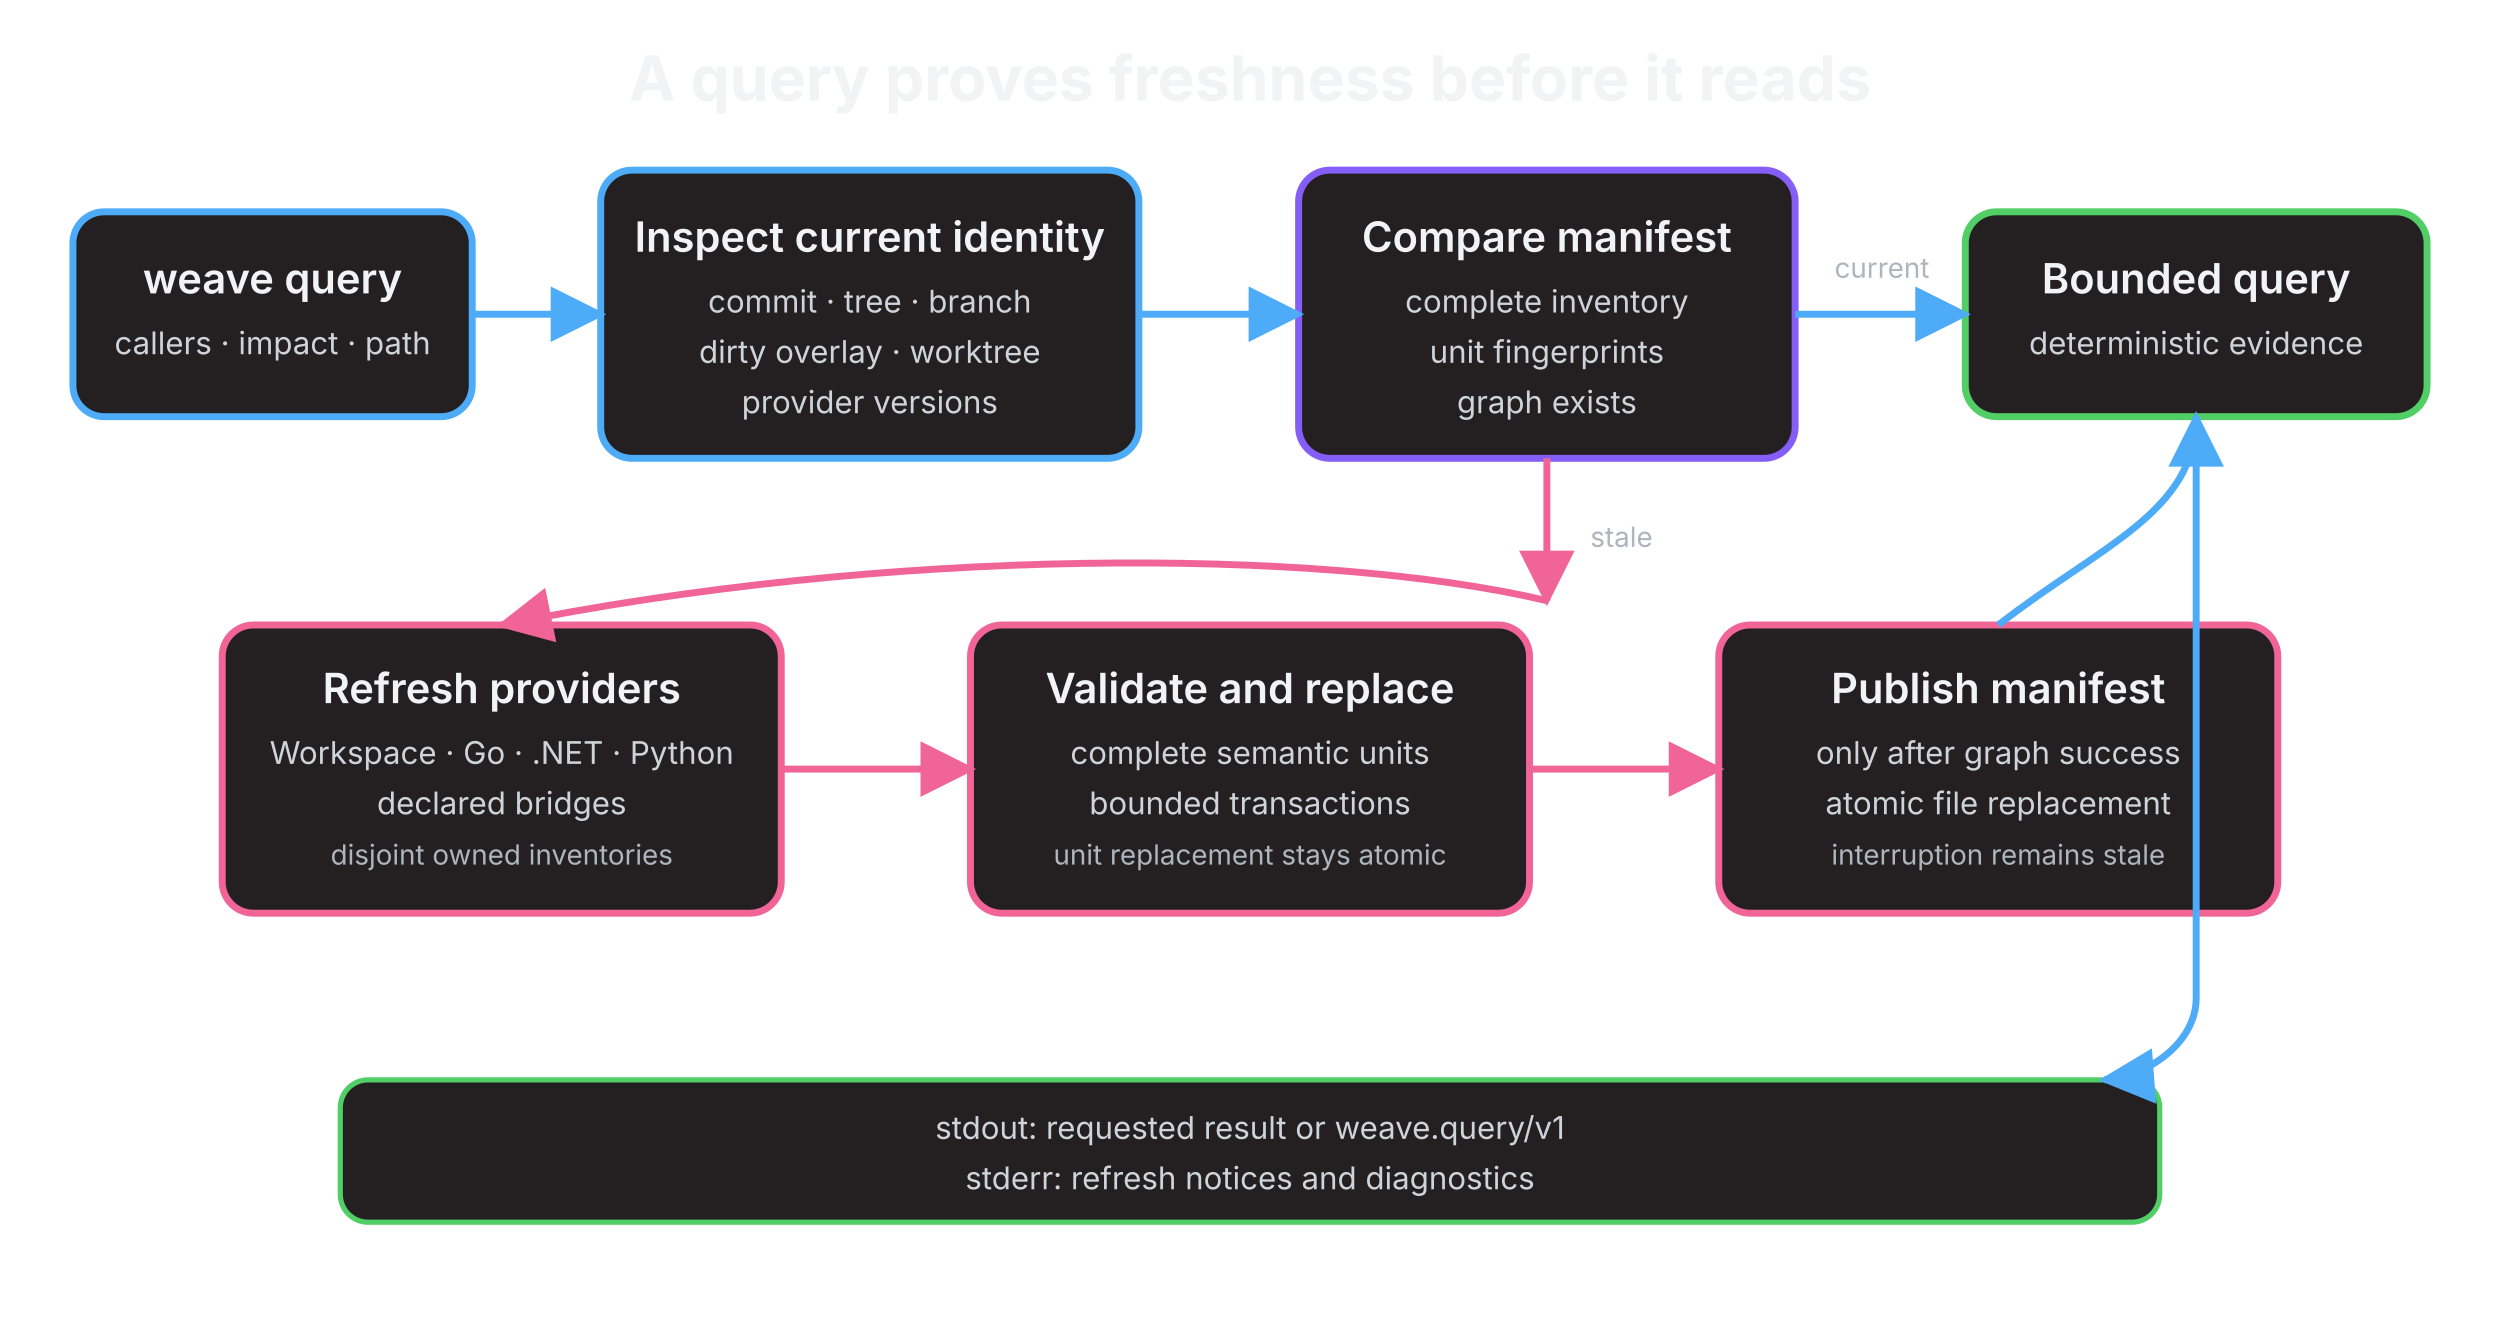
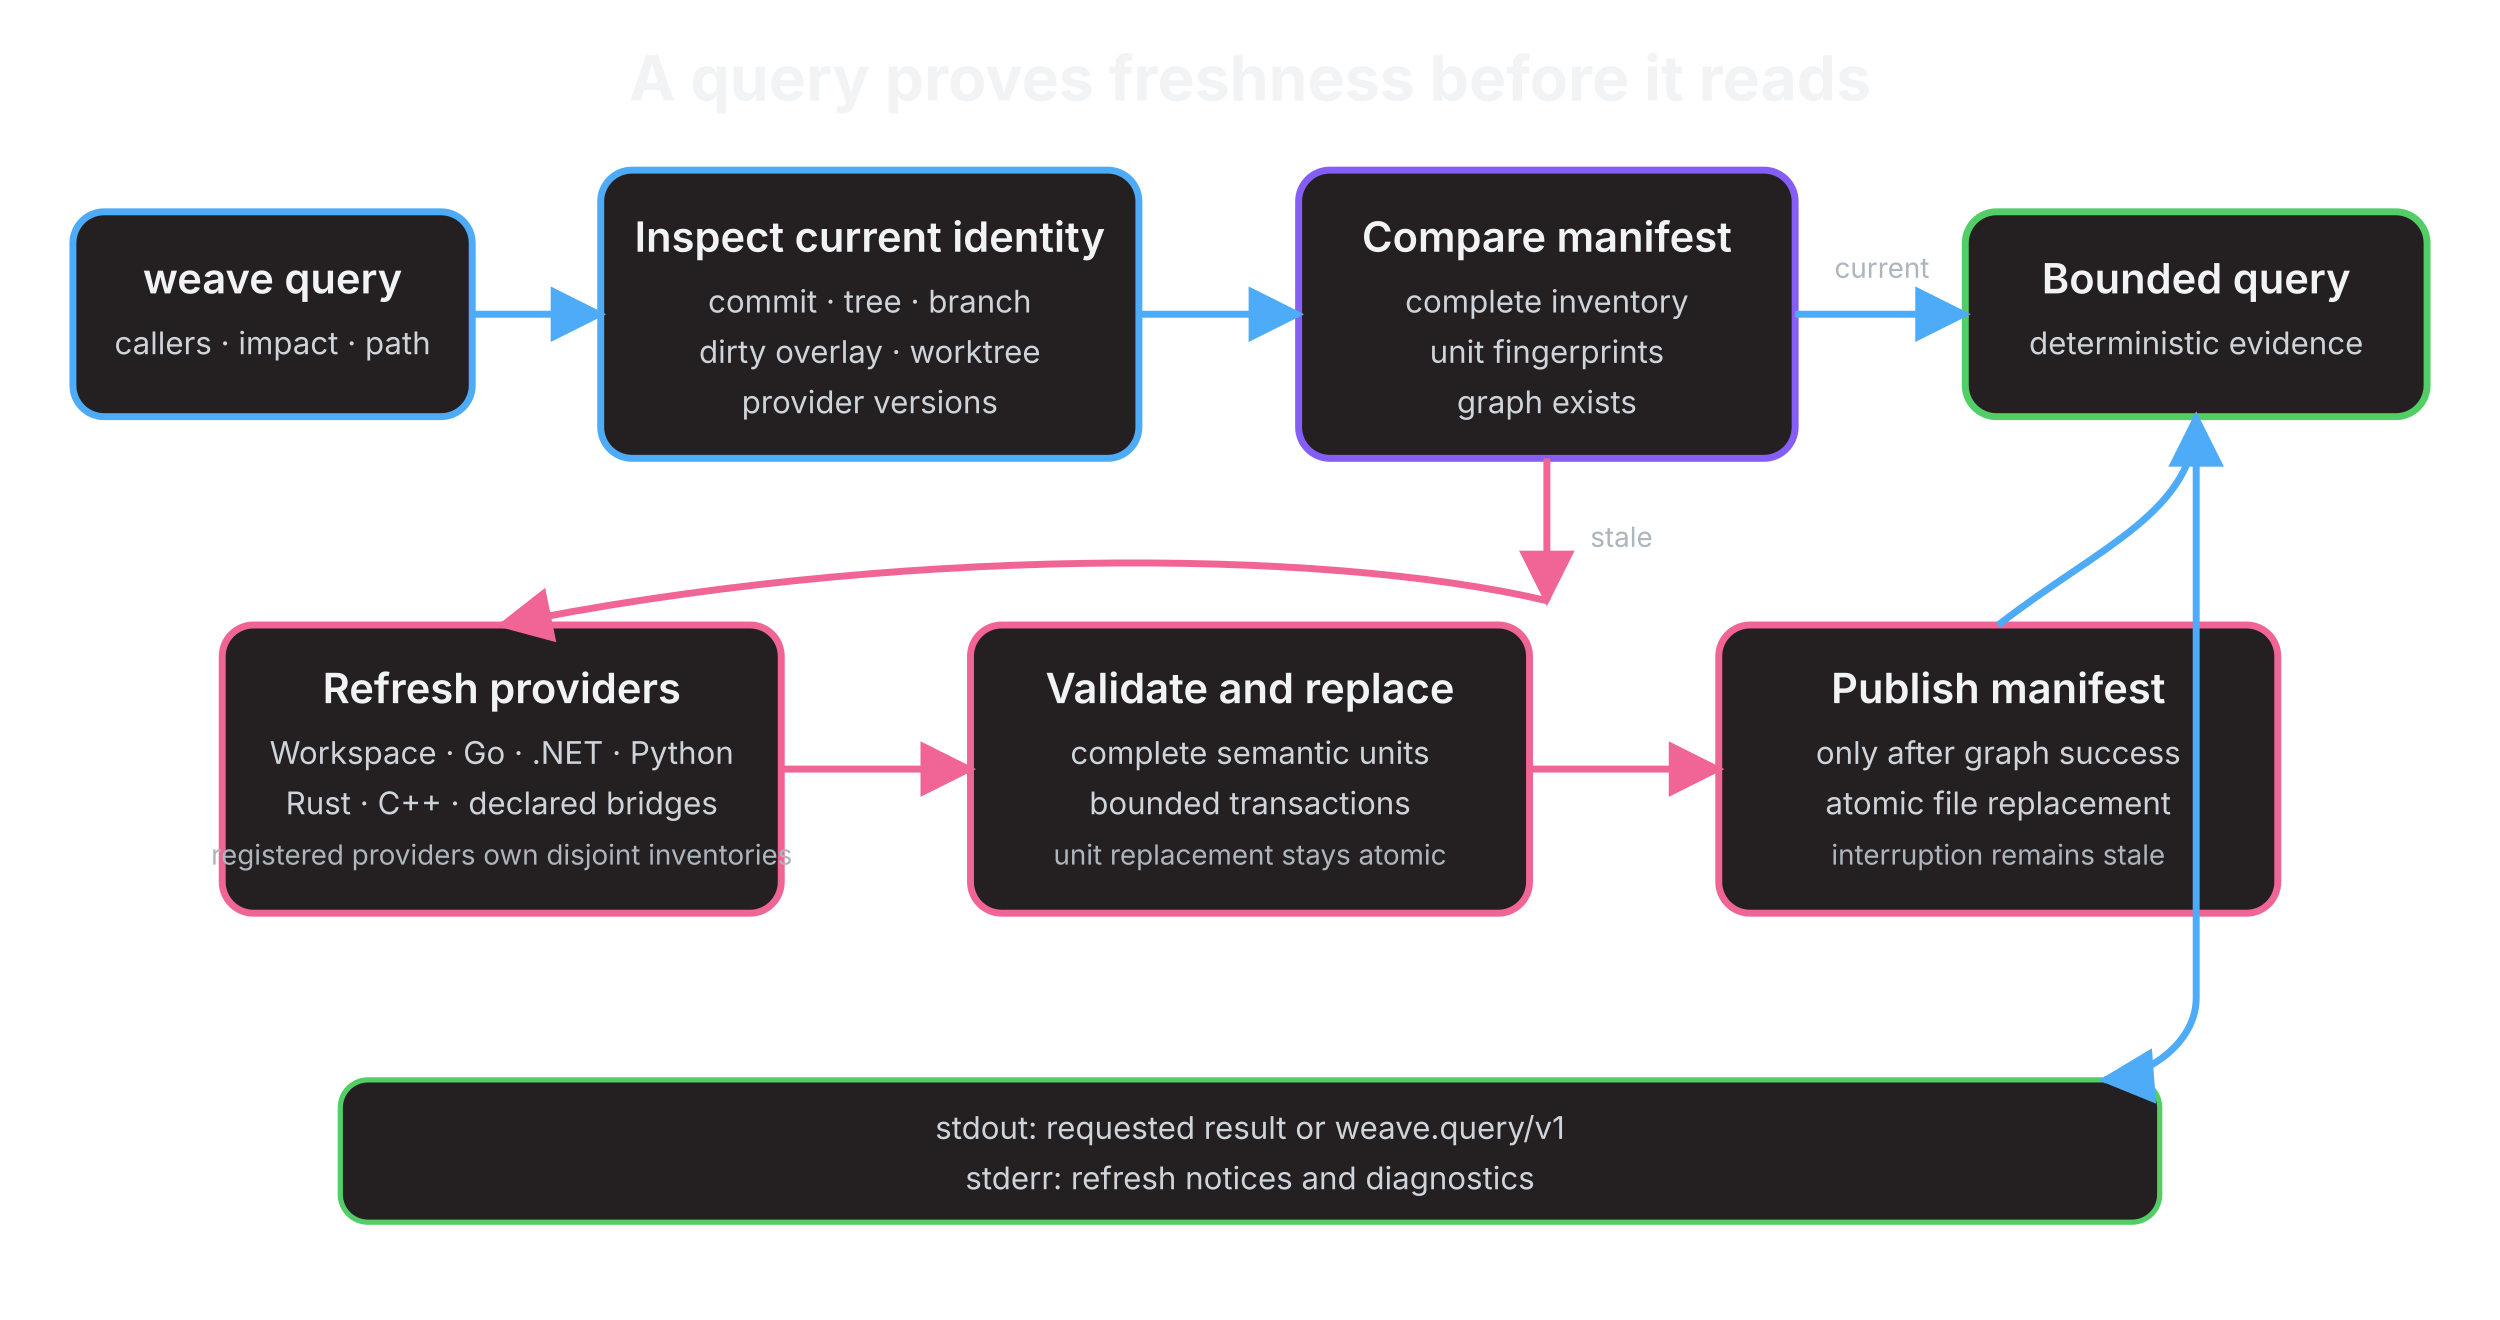
<svg xmlns="http://www.w3.org/2000/svg" viewBox="0 0 1440 760" role="img" aria-labelledby="title desc">
  <defs>
    <marker id="arrow-blue" viewBox="0 0 10 10" refX="9" refY="5" markerWidth="8" markerHeight="8" orient="auto-start-reverse">
      <path d="M 0 0 L 10 5 L 0 10 z" fill="#4dabf7" />
    </marker>
    <marker id="arrow-pink" viewBox="0 0 10 10" refX="9" refY="5" markerWidth="8" markerHeight="8" orient="auto-start-reverse">
      <path d="M 0 0 L 10 5 L 0 10 z" fill="#f06595" />
    </marker>
    <style>
      .title { fill: #f1f3f5; font: 700 36px -apple-system, BlinkMacSystemFont, "Segoe UI", sans-serif; }
      .label { fill: #f1f3f5; font: 600 24px -apple-system, BlinkMacSystemFont, "Segoe UI", sans-serif; }
      .small { fill: #ced4da; font: 400 18px -apple-system, BlinkMacSystemFont, "Segoe UI", sans-serif; }
      .tiny { fill: #adb5bd; font: 400 16px -apple-system, BlinkMacSystemFont, "Segoe UI", sans-serif; }
      .box { fill: #242021; stroke-width: 4; rx: 18; }
      .line-blue { fill: none; stroke: #4dabf7; stroke-width: 4; marker-end: url(#arrow-blue); }
      .line-pink { fill: none; stroke: #f06595; stroke-width: 4; marker-end: url(#arrow-pink); }
    </style>
  </defs>
  <text x="720" y="58" text-anchor="middle" class="title">A query proves freshness before it reads</text>
  <rect x="42" y="122" width="230" height="118" class="box" stroke="#4dabf7" />
  <text x="157" y="169" text-anchor="middle" class="label">weave query</text>
  <text x="157" y="204" text-anchor="middle" class="small">callers · impact · path</text>
  <rect x="346" y="98" width="310" height="166" class="box" stroke="#4dabf7" />
  <text x="501" y="145" text-anchor="middle" class="label">Inspect current identity</text>
  <text x="501" y="180" text-anchor="middle" class="small">commit · tree · branch</text>
  <text x="501" y="209" text-anchor="middle" class="small">dirty overlay · worktree</text>
  <text x="501" y="238" text-anchor="middle" class="small">provider versions</text>
  <rect x="748" y="98" width="286" height="166" class="box" stroke="#845ef7" />
  <text x="891" y="145" text-anchor="middle" class="label">Compare manifest</text>
  <text x="891" y="180" text-anchor="middle" class="small">complete inventory</text>
  <text x="891" y="209" text-anchor="middle" class="small">unit fingerprints</text>
  <text x="891" y="238" text-anchor="middle" class="small">graph exists</text>
  <rect x="1132" y="122" width="266" height="118" class="box" stroke="#51cf66" />
  <text x="1265" y="169" text-anchor="middle" class="label">Bounded query</text>
  <text x="1265" y="204" text-anchor="middle" class="small">deterministic evidence</text>
  <path d="M272 181 H346" class="line-blue" />
  <path d="M656 181 H748" class="line-blue" />
  <path d="M1034 181 H1132" class="line-blue" />
  <text x="1084" y="160" text-anchor="middle" class="tiny">current</text>
  <path d="M891 264 V346" class="line-pink" />
  <text x="916" y="315" class="tiny">stale</text>
  <rect x="128" y="360" width="322" height="166" class="box" stroke="#f06595" />
  <text x="289" y="405" text-anchor="middle" class="label">Refresh providers</text>
  <text x="289" y="440" text-anchor="middle" class="small">Workspace · Go · .NET · Python</text>
-   <text x="289" y="469" text-anchor="middle" class="small">declared bridges</text>
-   <text x="289" y="498" text-anchor="middle" class="tiny">disjoint owned inventories</text>
+   <text x="289" y="469" text-anchor="middle" class="small">Rust · C++ · declared bridges</text>
+   <text x="289" y="498" text-anchor="middle" class="tiny">registered providers own disjoint inventories</text>
  <rect x="559" y="360" width="322" height="166" class="box" stroke="#f06595" />
  <text x="720" y="405" text-anchor="middle" class="label">Validate and replace</text>
  <text x="720" y="440" text-anchor="middle" class="small">complete semantic units</text>
  <text x="720" y="469" text-anchor="middle" class="small">bounded transactions</text>
  <text x="720" y="498" text-anchor="middle" class="tiny">unit replacement stays atomic</text>
  <rect x="990" y="360" width="322" height="166" class="box" stroke="#f06595" />
  <text x="1151" y="405" text-anchor="middle" class="label">Publish manifest</text>
  <text x="1151" y="440" text-anchor="middle" class="small">only after graph success</text>
  <text x="1151" y="469" text-anchor="middle" class="small">atomic file replacement</text>
  <text x="1151" y="498" text-anchor="middle" class="tiny">interruption remains stale</text>
  <path d="M891 346 C760 315 510 315 289 360" class="line-pink" />
  <path d="M450 443 H559" class="line-pink" />
  <path d="M881 443 H990" class="line-pink" />
  <path d="M1151 360 C1210 314 1265 295 1265 240" class="line-blue" />
  <rect x="196" y="622" width="1048" height="82" fill="#242021" stroke="#51cf66" stroke-width="3" rx="16" />
  <text x="720" y="656" text-anchor="middle" class="small">stdout: requested result or weave.query/v1</text>
  <text x="720" y="685" text-anchor="middle" class="small">stderr: refresh notices and diagnostics</text>
  <path d="M1265 240 V575 C1265 600 1238 620 1212 622" class="line-blue" />
</svg>
